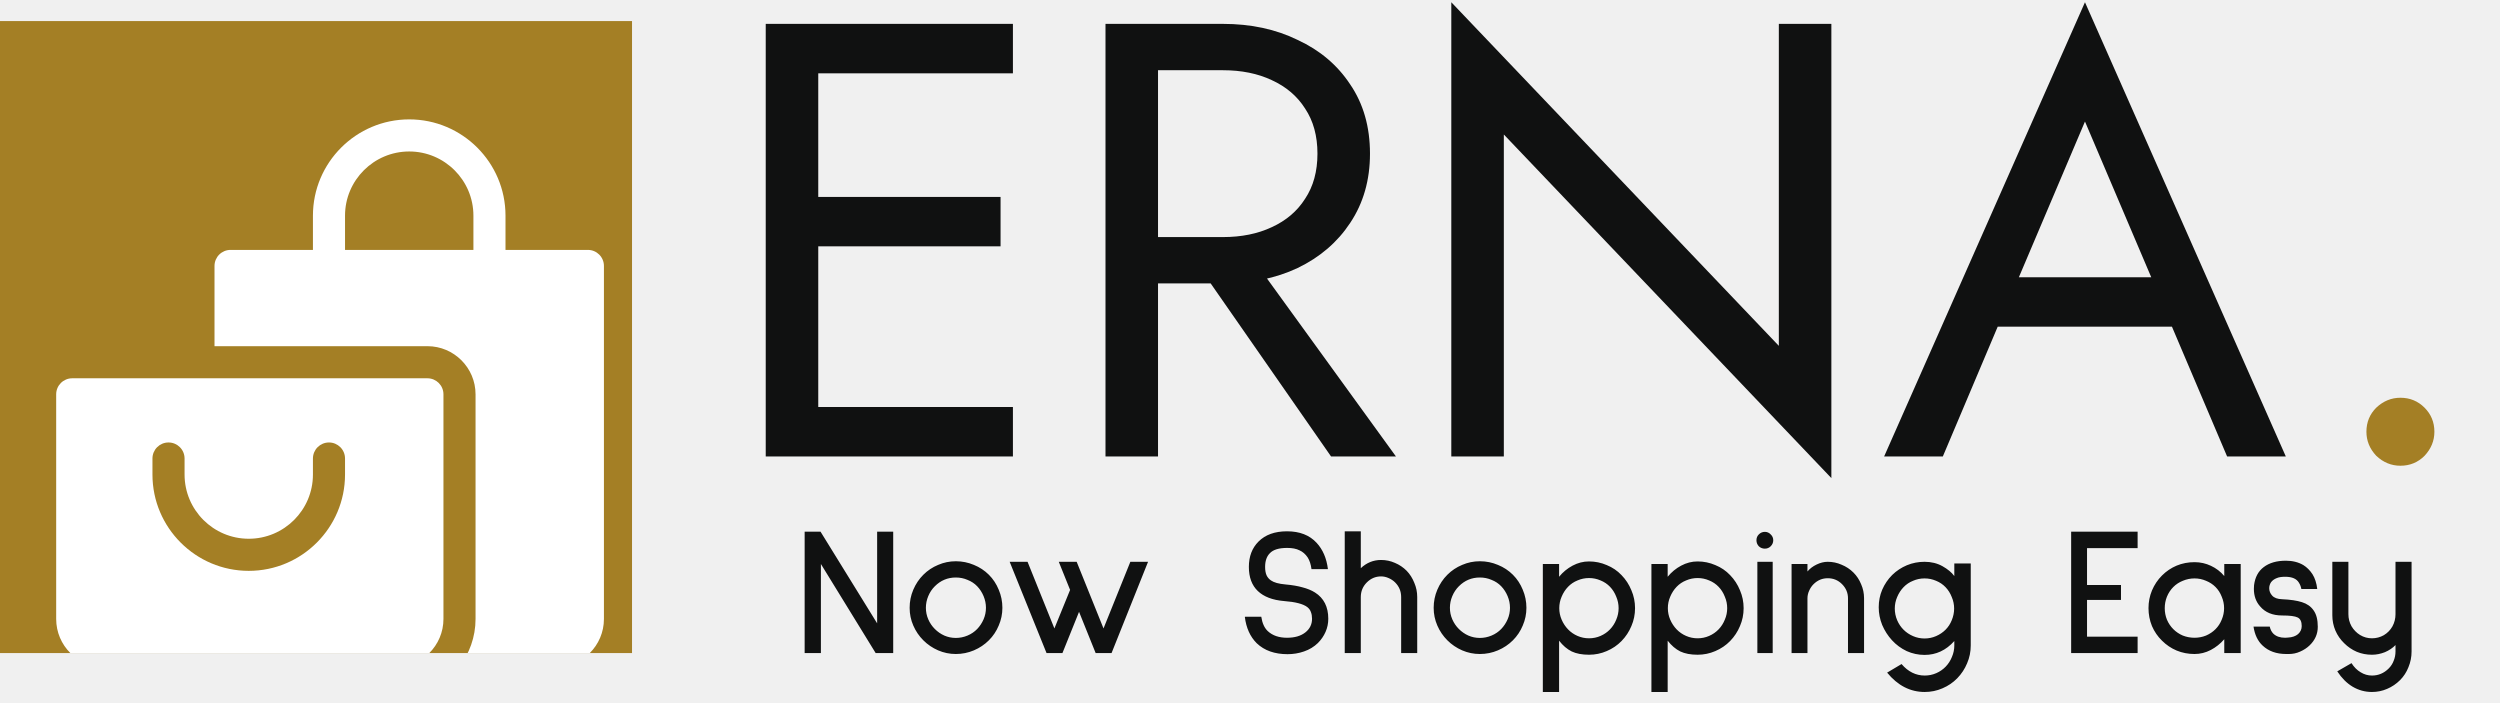
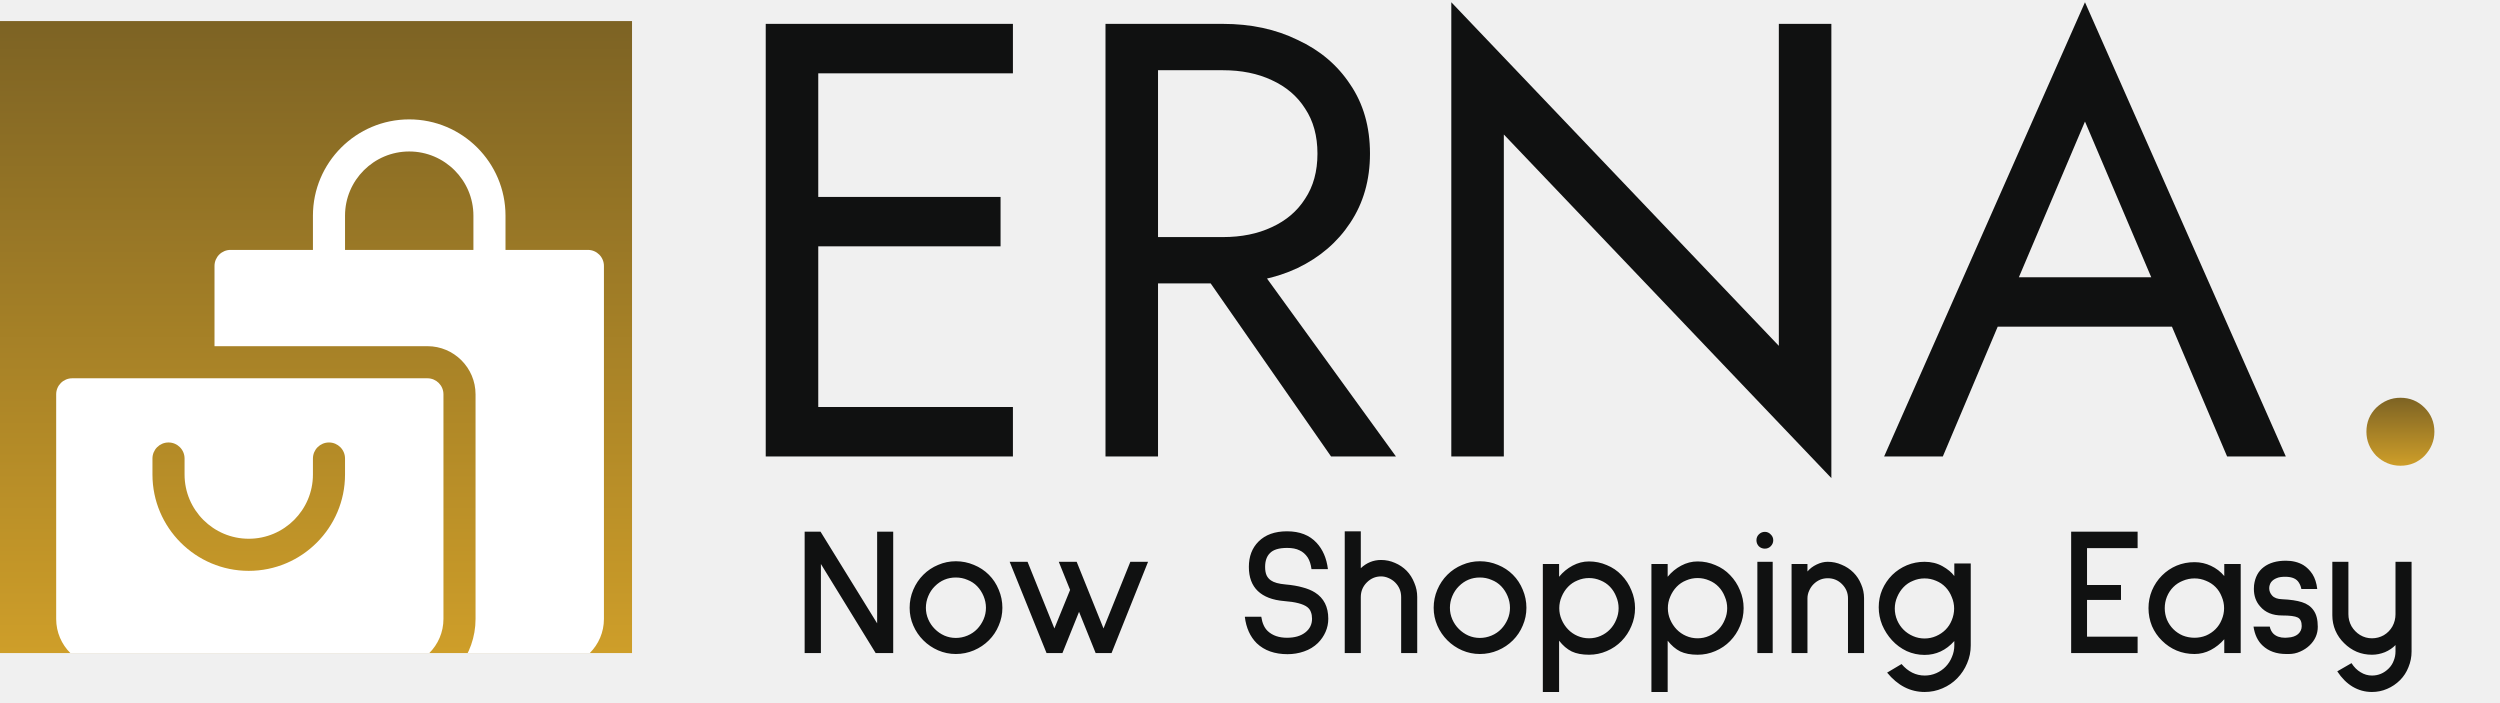
<svg xmlns="http://www.w3.org/2000/svg" width="178" height="50" viewBox="0 0 178 50" fill="none">
+   <defs>
+     <linearGradient id="vp-gold" x1="0" y1="0" x2="0" y2="1">
+       <stop offset="0" stop-color="#7D6324" />
+       <stop offset="1" stop-color="#CE9E29" />
+     </linearGradient>
+   </defs>
  <g clip-path="url(#clip0_2343_17312)">
-     <rect width="45" height="45" transform="translate(0 1.5)" fill="#A47F25" />
+     <rect width="45" height="45" transform="translate(0 1.5)" fill="url(#vp-gold)" />
    <path d="M30.432 26.934H5.143C4.511 26.934 4 27.445 4 28.076V44.072C4 45.962 5.538 47.5 7.428 47.5H28.146C30.037 47.5 31.574 45.962 31.574 44.072V28.076C31.574 27.445 31.063 26.934 30.432 26.934ZM24.566 33.789C24.566 37.569 21.491 40.645 17.711 40.645C13.931 40.645 10.855 37.569 10.855 33.789V32.647C10.855 32.015 11.367 31.504 11.998 31.504C12.63 31.504 13.141 32.015 13.141 32.647V33.789C13.141 36.31 15.19 38.359 17.711 38.359C20.232 38.359 22.281 36.31 22.281 33.789V32.647C22.281 32.015 22.792 31.504 23.424 31.504C24.055 31.504 24.566 32.015 24.566 32.647V33.789Z" fill="white" />
    <path d="M41.857 17.793H35.992V15.355C35.992 11.575 32.917 8.5 29.137 8.5C25.356 8.5 22.281 11.575 22.281 15.355V17.793H16.416C15.784 17.793 15.273 18.304 15.273 18.936V24.648H30.432C32.322 24.648 33.859 26.186 33.859 28.076V44.072C33.859 45.363 33.413 46.542 32.688 47.5H39.572C41.462 47.5 43 45.962 43 44.072V18.936C43 18.304 42.489 17.793 41.857 17.793ZM33.707 17.793H24.566V15.355C24.566 12.835 26.616 10.785 29.137 10.785C31.657 10.785 33.707 12.835 33.707 15.355V17.793Z" fill="white" />
  </g>
  <path d="M56.588 32.5V28.98H72.12V32.5H56.588ZM56.588 5.22V1.7H72.12V5.22H56.588ZM56.588 17.54V14.02H71.24V17.54H56.588ZM54.52 1.7H58.26V32.5H54.52V1.7ZM84.211 17.32H88.391L99.391 32.5H94.771L84.211 17.32ZM78.711 1.7H82.451V32.5H78.711V1.7ZM80.779 5V1.7H87.071C89.066 1.7 90.841 2.081 92.395 2.844C93.979 3.577 95.226 4.633 96.135 6.012C97.074 7.391 97.543 9.033 97.543 10.94C97.543 12.817 97.074 14.46 96.135 15.868C95.226 17.247 93.979 18.317 92.395 19.08C90.841 19.813 89.066 20.18 87.071 20.18H80.779V16.88H87.071C88.391 16.88 89.55 16.645 90.547 16.176C91.574 15.707 92.366 15.032 92.923 14.152C93.51 13.272 93.803 12.201 93.803 10.94C93.803 9.679 93.51 8.608 92.923 7.728C92.366 6.848 91.574 6.173 90.547 5.704C89.55 5.235 88.391 5 87.071 5H80.779ZM126.653 1.7H130.393V34.04L107.073 9.576V32.5H103.333V0.16L126.653 24.624V1.7ZM140.398 23.26L141.718 19.74H155.358L156.678 23.26H140.398ZM148.45 8.652L143.258 20.884L142.906 21.676L138.33 32.5H134.15L148.45 0.16L162.75 32.5H158.57L154.082 21.94L153.73 21.06L148.45 8.652Z" fill="#101111" />
-   <path d="M168.489 30.74C168.489 30.065 168.723 29.493 169.193 29.024C169.691 28.555 170.263 28.32 170.909 28.32C171.583 28.32 172.155 28.555 172.625 29.024C173.094 29.493 173.329 30.065 173.329 30.74C173.329 31.385 173.094 31.957 172.625 32.456C172.155 32.925 171.583 33.16 170.909 33.16C170.263 33.16 169.691 32.925 169.193 32.456C168.723 31.957 168.489 31.385 168.489 30.74Z" fill="#A47F25" />
+   <path d="M168.489 30.74C168.489 30.065 168.723 29.493 169.193 29.024C169.691 28.555 170.263 28.32 170.909 28.32C171.583 28.32 172.155 28.555 172.625 29.024C173.094 29.493 173.329 30.065 173.329 30.74C173.329 31.385 173.094 31.957 172.625 32.456C172.155 32.925 171.583 33.16 170.909 33.16C170.263 33.16 169.691 32.925 169.193 32.456C168.723 31.957 168.489 31.385 168.489 30.74Z" fill="url(#vp-gold)" />
  <path d="M62.348 46.5L58.448 40.156V46.5H57.291V37.855H58.422L62.452 44.381V37.855H63.596V46.5H62.348ZM68.055 46.565C67.613 46.565 67.192 46.478 66.794 46.305C66.395 46.132 66.044 45.893 65.741 45.59C65.437 45.287 65.199 44.936 65.026 44.537C64.852 44.138 64.766 43.718 64.766 43.276C64.766 42.825 64.852 42.396 65.026 41.989C65.199 41.582 65.437 41.226 65.741 40.923C66.044 40.62 66.395 40.386 66.794 40.221C67.192 40.048 67.613 39.961 68.055 39.961C68.505 39.961 68.934 40.048 69.342 40.221C69.749 40.386 70.104 40.62 70.408 40.923C70.711 41.226 70.945 41.582 71.11 41.989C71.283 42.396 71.37 42.825 71.37 43.276C71.37 43.718 71.283 44.138 71.11 44.537C70.945 44.936 70.711 45.287 70.408 45.59C70.104 45.893 69.749 46.132 69.342 46.305C68.934 46.478 68.505 46.565 68.055 46.565ZM68.055 41.118C67.474 41.118 66.976 41.326 66.56 41.742C66.36 41.941 66.204 42.175 66.092 42.444C65.979 42.713 65.923 42.99 65.923 43.276C65.923 43.562 65.979 43.835 66.092 44.095C66.204 44.355 66.36 44.585 66.56 44.784C66.759 44.983 66.984 45.139 67.236 45.252C67.496 45.365 67.769 45.421 68.055 45.421C68.341 45.421 68.618 45.365 68.887 45.252C69.155 45.139 69.385 44.983 69.576 44.784C69.766 44.585 69.918 44.355 70.031 44.095C70.143 43.835 70.2 43.562 70.2 43.276C70.2 42.99 70.143 42.713 70.031 42.444C69.918 42.175 69.766 41.941 69.576 41.742C69.385 41.543 69.155 41.391 68.887 41.287C68.627 41.174 68.349 41.118 68.055 41.118ZM79.142 46.5H78.011L76.828 43.562L75.645 46.5H74.514L71.888 40H73.162L75.073 44.745L76.191 42.002L75.385 40H76.659L78.57 44.745L80.481 40H81.742L79.142 46.5ZM93.378 40.52C93.335 40.182 93.243 39.905 93.105 39.688C92.949 39.454 92.754 39.285 92.52 39.181C92.294 39.068 92.004 39.012 91.649 39.012C91.059 39.012 90.648 39.138 90.414 39.389C90.189 39.614 90.076 39.939 90.076 40.364C90.076 40.607 90.111 40.806 90.18 40.962C90.249 41.109 90.353 41.231 90.492 41.326C90.7 41.473 91.042 41.569 91.519 41.612C92.004 41.655 92.412 41.725 92.741 41.82C93.079 41.907 93.374 42.028 93.625 42.184C94.257 42.583 94.574 43.207 94.574 44.056C94.574 44.385 94.509 44.697 94.379 44.992C94.249 45.287 94.067 45.551 93.833 45.785C93.555 46.054 93.226 46.253 92.845 46.383C92.472 46.513 92.082 46.578 91.675 46.578C90.756 46.578 90.024 46.318 89.478 45.798C89.01 45.33 88.728 44.706 88.633 43.926L88.659 43.913H89.803C89.872 44.372 90.028 44.715 90.271 44.94C90.609 45.252 91.064 45.408 91.636 45.408C92.182 45.408 92.615 45.282 92.936 45.031C93.257 44.78 93.417 44.455 93.417 44.056C93.417 43.874 93.391 43.718 93.339 43.588C93.296 43.449 93.209 43.328 93.079 43.224C92.784 42.999 92.234 42.856 91.428 42.795C90.605 42.726 89.981 42.487 89.556 42.08C89.131 41.673 88.919 41.101 88.919 40.364C88.919 39.619 89.148 39.016 89.608 38.557C90.093 38.072 90.769 37.829 91.636 37.829C92.537 37.829 93.239 38.102 93.742 38.648C94.184 39.125 94.453 39.749 94.548 40.52H93.378ZM99.762 46.5V42.509C99.762 42.102 99.619 41.755 99.333 41.469C99.203 41.339 99.047 41.235 98.865 41.157C98.692 41.079 98.514 41.04 98.332 41.04C97.942 41.04 97.604 41.183 97.318 41.469C97.032 41.755 96.889 42.102 96.889 42.509V46.5H95.745V37.829H96.889V40.455C97.305 40.065 97.786 39.87 98.332 39.87C98.679 39.87 99.008 39.939 99.32 40.078C99.632 40.208 99.909 40.394 100.152 40.637C100.386 40.88 100.568 41.166 100.698 41.495C100.837 41.816 100.906 42.154 100.906 42.509V46.5H99.762ZM105.366 46.565C104.924 46.565 104.504 46.478 104.105 46.305C103.706 46.132 103.355 45.893 103.052 45.59C102.749 45.287 102.51 44.936 102.337 44.537C102.164 44.138 102.077 43.718 102.077 43.276C102.077 42.825 102.164 42.396 102.337 41.989C102.51 41.582 102.749 41.226 103.052 40.923C103.355 40.62 103.706 40.386 104.105 40.221C104.504 40.048 104.924 39.961 105.366 39.961C105.817 39.961 106.246 40.048 106.653 40.221C107.06 40.386 107.416 40.62 107.719 40.923C108.022 41.226 108.256 41.582 108.421 41.989C108.594 42.396 108.681 42.825 108.681 43.276C108.681 43.718 108.594 44.138 108.421 44.537C108.256 44.936 108.022 45.287 107.719 45.59C107.416 45.893 107.06 46.132 106.653 46.305C106.246 46.478 105.817 46.565 105.366 46.565ZM105.366 41.118C104.785 41.118 104.287 41.326 103.871 41.742C103.672 41.941 103.516 42.175 103.403 42.444C103.29 42.713 103.234 42.99 103.234 43.276C103.234 43.562 103.29 43.835 103.403 44.095C103.516 44.355 103.672 44.585 103.871 44.784C104.07 44.983 104.296 45.139 104.547 45.252C104.807 45.365 105.08 45.421 105.366 45.421C105.652 45.421 105.929 45.365 106.198 45.252C106.467 45.139 106.696 44.983 106.887 44.784C107.078 44.585 107.229 44.355 107.342 44.095C107.455 43.835 107.511 43.562 107.511 43.276C107.511 42.99 107.455 42.713 107.342 42.444C107.229 42.175 107.078 41.941 106.887 41.742C106.696 41.543 106.467 41.391 106.198 41.287C105.938 41.174 105.661 41.118 105.366 41.118ZM113.139 46.617C112.645 46.617 112.233 46.539 111.904 46.383C111.574 46.218 111.275 45.963 111.007 45.616V49.269H109.85V40.156H111.007V41.066C111.275 40.737 111.596 40.472 111.969 40.273C112.341 40.074 112.731 39.974 113.139 39.974C113.581 39.974 114.001 40.061 114.4 40.234C114.807 40.399 115.158 40.637 115.453 40.949C115.756 41.261 115.99 41.621 116.155 42.028C116.328 42.427 116.415 42.851 116.415 43.302C116.415 43.753 116.328 44.177 116.155 44.576C115.99 44.975 115.756 45.33 115.453 45.642C115.158 45.945 114.807 46.184 114.4 46.357C114.001 46.53 113.581 46.617 113.139 46.617ZM113.139 41.157C112.853 41.157 112.58 41.213 112.32 41.326C112.06 41.43 111.834 41.582 111.644 41.781C111.453 41.98 111.301 42.214 111.189 42.483C111.076 42.743 111.02 43.016 111.02 43.302C111.02 43.588 111.076 43.861 111.189 44.121C111.301 44.381 111.453 44.611 111.644 44.81C111.834 45.009 112.06 45.165 112.32 45.278C112.58 45.391 112.853 45.447 113.139 45.447C113.425 45.447 113.698 45.391 113.958 45.278C114.218 45.165 114.443 45.009 114.634 44.81C114.824 44.611 114.972 44.381 115.076 44.121C115.188 43.861 115.245 43.588 115.245 43.302C115.245 43.016 115.188 42.743 115.076 42.483C114.972 42.214 114.824 41.98 114.634 41.781C114.443 41.582 114.218 41.43 113.958 41.326C113.698 41.213 113.425 41.157 113.139 41.157ZM120.87 46.617C120.376 46.617 119.964 46.539 119.635 46.383C119.306 46.218 119.007 45.963 118.738 45.616V49.269H117.581V40.156H118.738V41.066C119.007 40.737 119.327 40.472 119.7 40.273C120.073 40.074 120.463 39.974 120.87 39.974C121.312 39.974 121.732 40.061 122.131 40.234C122.538 40.399 122.889 40.637 123.184 40.949C123.487 41.261 123.721 41.621 123.886 42.028C124.059 42.427 124.146 42.851 124.146 43.302C124.146 43.753 124.059 44.177 123.886 44.576C123.721 44.975 123.487 45.33 123.184 45.642C122.889 45.945 122.538 46.184 122.131 46.357C121.732 46.53 121.312 46.617 120.87 46.617ZM120.87 41.157C120.584 41.157 120.311 41.213 120.051 41.326C119.791 41.43 119.566 41.582 119.375 41.781C119.184 41.98 119.033 42.214 118.92 42.483C118.807 42.743 118.751 43.016 118.751 43.302C118.751 43.588 118.807 43.861 118.92 44.121C119.033 44.381 119.184 44.611 119.375 44.81C119.566 45.009 119.791 45.165 120.051 45.278C120.311 45.391 120.584 45.447 120.87 45.447C121.156 45.447 121.429 45.391 121.689 45.278C121.949 45.165 122.174 45.009 122.365 44.81C122.556 44.611 122.703 44.381 122.807 44.121C122.92 43.861 122.976 43.588 122.976 43.302C122.976 43.016 122.92 42.743 122.807 42.483C122.703 42.214 122.556 41.98 122.365 41.781C122.174 41.582 121.949 41.43 121.689 41.326C121.429 41.213 121.156 41.157 120.87 41.157ZM125.657 39.064C125.492 39.064 125.349 39.008 125.228 38.895C125.115 38.774 125.059 38.631 125.059 38.466C125.059 38.301 125.115 38.163 125.228 38.05C125.349 37.929 125.492 37.868 125.657 37.868C125.821 37.868 125.96 37.929 126.073 38.05C126.194 38.163 126.255 38.301 126.255 38.466C126.255 38.631 126.194 38.774 126.073 38.895C125.96 39.008 125.821 39.064 125.657 39.064ZM125.124 46.5V40H126.216V46.5H125.124ZM131.577 46.5V42.6C131.577 42.21 131.434 41.872 131.148 41.586C130.87 41.309 130.532 41.17 130.134 41.17C129.744 41.17 129.406 41.313 129.12 41.599C128.99 41.729 128.886 41.885 128.808 42.067C128.73 42.24 128.691 42.418 128.691 42.6V46.5H127.56V40.156H128.691V40.689C128.855 40.49 129.072 40.325 129.341 40.195C129.609 40.065 129.874 40 130.134 40C130.48 40 130.81 40.069 131.122 40.208C131.442 40.338 131.724 40.524 131.967 40.767C132.201 41.001 132.383 41.278 132.513 41.599C132.651 41.911 132.721 42.245 132.721 42.6V46.5H131.577ZM137.041 49.269C136.009 49.269 135.117 48.81 134.363 47.891L135.39 47.28C135.858 47.826 136.408 48.099 137.041 48.099C137.327 48.099 137.6 48.043 137.86 47.93C138.12 47.817 138.345 47.661 138.536 47.462C138.726 47.263 138.874 47.033 138.978 46.773C139.09 46.513 139.147 46.24 139.147 45.954V45.642C138.557 46.301 137.851 46.63 137.028 46.63C136.586 46.63 136.161 46.539 135.754 46.357C135.355 46.166 135.008 45.911 134.714 45.59C134.419 45.269 134.185 44.905 134.012 44.498C133.847 44.091 133.765 43.67 133.765 43.237C133.765 42.795 133.847 42.379 134.012 41.989C134.185 41.59 134.423 41.239 134.727 40.936C135.03 40.641 135.377 40.412 135.767 40.247C136.165 40.082 136.586 40 137.028 40C137.504 40 137.929 40.104 138.302 40.312C138.674 40.52 138.956 40.754 139.147 41.014V40.117H140.317V45.954C140.317 46.405 140.23 46.829 140.057 47.228C139.892 47.627 139.658 47.982 139.355 48.294C139.06 48.597 138.709 48.836 138.302 49.009C137.903 49.182 137.483 49.269 137.041 49.269ZM137.028 41.183C136.742 41.183 136.469 41.239 136.209 41.352C135.949 41.456 135.723 41.608 135.533 41.807C135.342 42.006 135.19 42.24 135.078 42.509C134.965 42.769 134.909 43.042 134.909 43.328C134.909 43.614 134.965 43.891 135.078 44.16C135.19 44.42 135.342 44.645 135.533 44.836C135.723 45.027 135.949 45.178 136.209 45.291C136.469 45.404 136.742 45.46 137.028 45.46C137.314 45.46 137.587 45.404 137.847 45.291C138.107 45.178 138.332 45.027 138.523 44.836C138.713 44.645 138.861 44.42 138.965 44.16C139.077 43.891 139.134 43.614 139.134 43.328C139.134 43.042 139.077 42.769 138.965 42.509C138.861 42.24 138.713 42.006 138.523 41.807C138.332 41.608 138.107 41.456 137.847 41.352C137.587 41.239 137.314 41.183 137.028 41.183ZM147.466 46.5V37.855H152.198V39.025H148.597V41.651H151.015V42.717H148.597V45.33H152.198V46.5H147.466ZM158.368 46.5V45.512C158.09 45.833 157.77 46.088 157.406 46.279C157.042 46.47 156.656 46.565 156.249 46.565C155.798 46.565 155.373 46.483 154.975 46.318C154.585 46.153 154.238 45.919 153.935 45.616C153.631 45.321 153.393 44.975 153.22 44.576C153.055 44.169 152.973 43.744 152.973 43.302C152.973 42.86 153.055 42.44 153.22 42.041C153.393 41.634 153.631 41.278 153.935 40.975C154.238 40.672 154.585 40.438 154.975 40.273C155.373 40.108 155.798 40.026 156.249 40.026C156.665 40.026 157.055 40.113 157.419 40.286C157.791 40.459 158.108 40.702 158.368 41.014V40.156H159.538V46.5H158.368ZM156.249 41.183C155.963 41.183 155.685 41.239 155.417 41.352C155.157 41.456 154.931 41.603 154.741 41.794C154.55 41.985 154.398 42.214 154.286 42.483C154.182 42.743 154.13 43.016 154.13 43.302C154.13 43.588 154.182 43.861 154.286 44.121C154.398 44.381 154.55 44.606 154.741 44.797C154.931 44.988 155.157 45.139 155.417 45.252C155.685 45.356 155.963 45.408 156.249 45.408C156.535 45.408 156.808 45.356 157.068 45.252C157.328 45.139 157.553 44.988 157.744 44.797C157.934 44.606 158.082 44.381 158.186 44.121C158.298 43.861 158.355 43.588 158.355 43.302C158.355 43.016 158.298 42.743 158.186 42.483C158.082 42.214 157.934 41.985 157.744 41.794C157.553 41.603 157.328 41.456 157.068 41.352C156.808 41.239 156.535 41.183 156.249 41.183ZM163.856 41.937C163.83 41.781 163.774 41.634 163.687 41.495C163.523 41.209 163.198 41.066 162.712 41.066C162.452 41.066 162.253 41.096 162.114 41.157C161.932 41.226 161.794 41.326 161.698 41.456C161.612 41.586 161.568 41.729 161.568 41.885C161.568 42.076 161.638 42.249 161.776 42.405C161.924 42.57 162.162 42.656 162.491 42.665C163.072 42.691 163.54 42.76 163.895 42.873C164.259 42.986 164.537 43.181 164.727 43.458C164.927 43.735 165.026 44.125 165.026 44.628C165.026 45.139 164.831 45.581 164.441 45.954C164.251 46.136 164.025 46.283 163.765 46.396C163.514 46.509 163.25 46.565 162.972 46.565H162.777C162.084 46.565 161.525 46.366 161.1 45.967C160.754 45.646 160.537 45.196 160.45 44.615H161.607C161.651 44.823 161.737 44.992 161.867 45.122C162.067 45.313 162.344 45.408 162.699 45.408C162.795 45.408 162.864 45.404 162.907 45.395C163.211 45.378 163.449 45.295 163.622 45.148C163.796 44.992 163.882 44.801 163.882 44.576C163.882 44.264 163.787 44.06 163.596 43.965C163.406 43.87 163.037 43.822 162.491 43.822C161.807 43.822 161.282 43.605 160.918 43.172C160.624 42.843 160.476 42.427 160.476 41.924C160.476 41.811 160.481 41.725 160.489 41.664C160.559 41.101 160.788 40.672 161.178 40.377C161.577 40.074 162.101 39.922 162.751 39.922C163.228 39.922 163.644 40.026 163.999 40.234C164.251 40.39 164.467 40.607 164.649 40.884C164.823 41.161 164.935 41.508 164.987 41.924L164.961 41.937H163.856ZM168.883 49.269C168.389 49.269 167.929 49.143 167.505 48.892C167.089 48.641 166.725 48.277 166.413 47.8L167.427 47.215C167.609 47.501 167.825 47.718 168.077 47.865C168.328 48.021 168.597 48.099 168.883 48.099C169.342 48.099 169.741 47.93 170.079 47.592C170.235 47.436 170.352 47.254 170.43 47.046C170.516 46.838 170.56 46.617 170.56 46.383V45.928C170.36 46.136 170.109 46.305 169.806 46.435C169.502 46.556 169.195 46.617 168.883 46.617C168.501 46.617 168.142 46.548 167.804 46.409C167.466 46.262 167.167 46.058 166.907 45.798C166.638 45.538 166.43 45.239 166.283 44.901C166.135 44.554 166.062 44.19 166.062 43.809V40H167.206V43.731C167.206 44.034 167.279 44.32 167.427 44.589C167.583 44.849 167.786 45.057 168.038 45.213C168.298 45.369 168.579 45.447 168.883 45.447C169.186 45.447 169.468 45.373 169.728 45.226C169.988 45.07 170.191 44.862 170.339 44.602C170.486 44.333 170.56 44.043 170.56 43.731V40H171.704V46.383C171.704 46.773 171.63 47.146 171.483 47.501C171.344 47.856 171.145 48.164 170.885 48.424C170.616 48.693 170.308 48.901 169.962 49.048C169.624 49.195 169.264 49.269 168.883 49.269Z" fill="#101111" />
  <defs>
    <clipPath id="clip0_2343_17312">
      <rect width="45" height="45" fill="white" transform="translate(0 1.5)" />
    </clipPath>
  </defs>
</svg>
